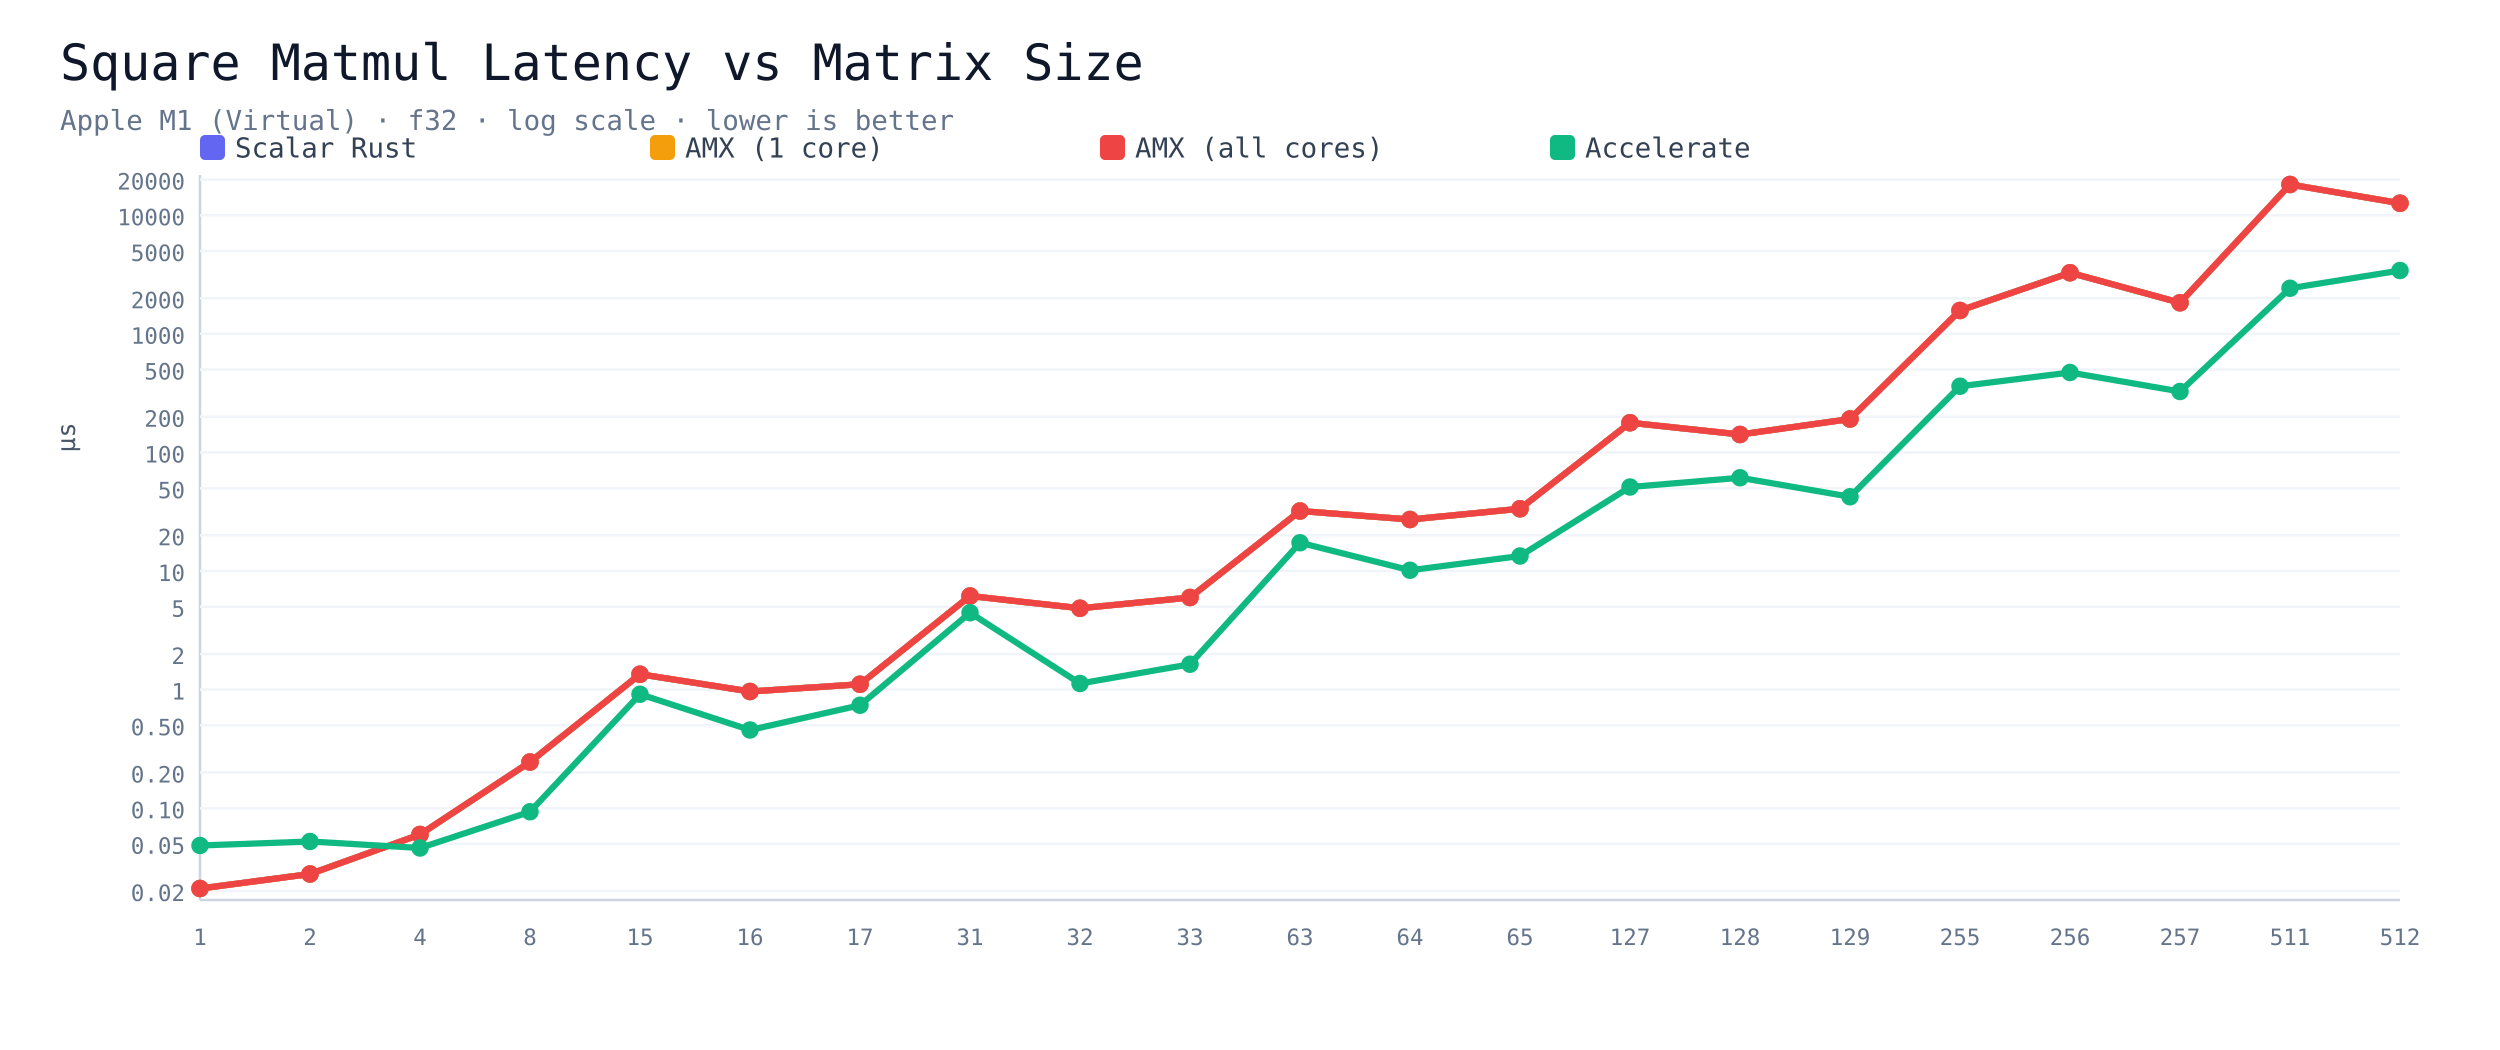
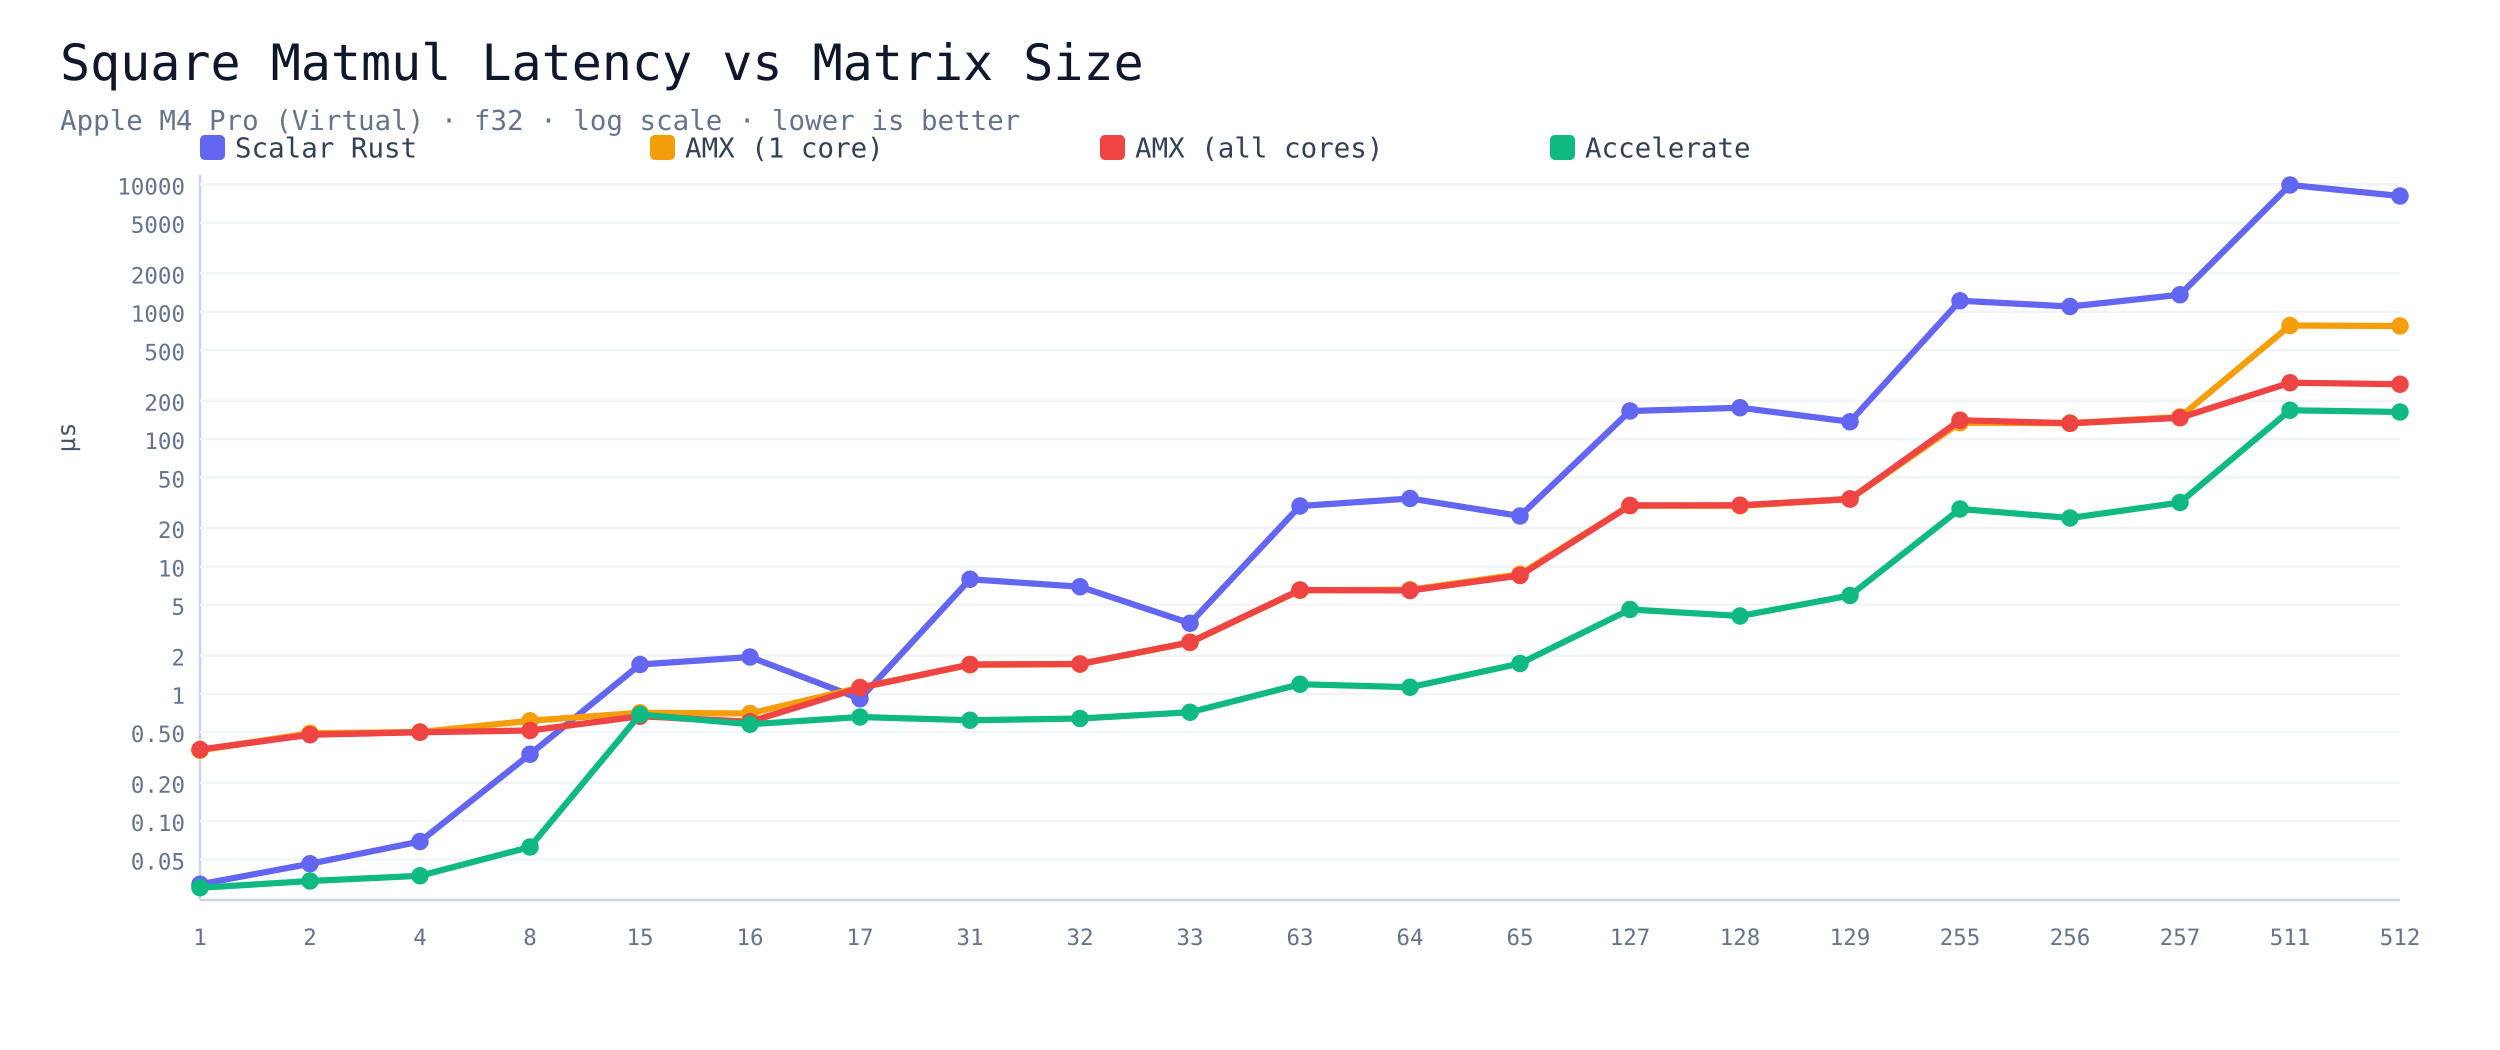
<svg xmlns="http://www.w3.org/2000/svg" viewBox="0 0 1000 420" width="100%" height="auto">
  <rect width="1000" height="420" fill="#ffffff" />
  <text x="24" y="32" font-size="20" font-family="Menlo,monospace" fill="#0f172a">Square Matmul Latency vs Matrix Size</text>
-   <text x="24" y="52" font-size="11" font-family="Menlo,monospace" fill="#64748b">Apple M1 (Virtual) · f32 · log scale · lower is better</text>
+   <text x="24" y="52" font-size="11" font-family="Menlo,monospace" fill="#64748b">Apple M4 Pro (Virtual) · f32 · log scale · lower is better</text>
  <rect x="80" y="54" width="10" height="10" rx="2" fill="#6366f1" />
  <text x="94" y="63" font-size="11" font-family="Menlo,monospace" fill="#334155">Scalar Rust</text>
  <rect x="260" y="54" width="10" height="10" rx="2" fill="#f59e0b" />
  <text x="274" y="63" font-size="11" font-family="Menlo,monospace" fill="#334155">AMX (1 core)</text>
  <rect x="440" y="54" width="10" height="10" rx="2" fill="#ef4444" />
  <text x="454" y="63" font-size="11" font-family="Menlo,monospace" fill="#334155">AMX (all cores)</text>
  <rect x="620" y="54" width="10" height="10" rx="2" fill="#10b981" />
  <text x="634" y="63" font-size="11" font-family="Menlo,monospace" fill="#334155">Accelerate</text>
  <line x1="80" y1="70" x2="80" y2="360" stroke="#cbd5e1" />
  <line x1="80" y1="360" x2="960" y2="360" stroke="#cbd5e1" />
-   <line x1="80" y1="356.4" x2="960" y2="356.4" stroke="#f1f5f9" />
-   <text x="74" y="360.4" font-size="9" font-family="Menlo,monospace" fill="#64748b" text-anchor="end">0.02</text>
-   <line x1="80" y1="337.5" x2="960" y2="337.5" stroke="#f1f5f9" />
-   <text x="74" y="341.5" font-size="9" font-family="Menlo,monospace" fill="#64748b" text-anchor="end">0.05</text>
-   <line x1="80" y1="323.3" x2="960" y2="323.3" stroke="#f1f5f9" />
-   <text x="74" y="327.3" font-size="9" font-family="Menlo,monospace" fill="#64748b" text-anchor="end">0.10</text>
-   <line x1="80" y1="309.0" x2="960" y2="309.0" stroke="#f1f5f9" />
-   <text x="74" y="313.0" font-size="9" font-family="Menlo,monospace" fill="#64748b" text-anchor="end">0.20</text>
-   <line x1="80" y1="290.1" x2="960" y2="290.1" stroke="#f1f5f9" />
-   <text x="74" y="294.1" font-size="9" font-family="Menlo,monospace" fill="#64748b" text-anchor="end">0.50</text>
-   <line x1="80" y1="275.8" x2="960" y2="275.8" stroke="#f1f5f9" />
-   <text x="74" y="279.8" font-size="9" font-family="Menlo,monospace" fill="#64748b" text-anchor="end">1</text>
-   <line x1="80" y1="261.6" x2="960" y2="261.6" stroke="#f1f5f9" />
-   <text x="74" y="265.6" font-size="9" font-family="Menlo,monospace" fill="#64748b" text-anchor="end">2</text>
-   <line x1="80" y1="242.7" x2="960" y2="242.7" stroke="#f1f5f9" />
-   <text x="74" y="246.7" font-size="9" font-family="Menlo,monospace" fill="#64748b" text-anchor="end">5</text>
-   <line x1="80" y1="228.4" x2="960" y2="228.4" stroke="#f1f5f9" />
-   <text x="74" y="232.4" font-size="9" font-family="Menlo,monospace" fill="#64748b" text-anchor="end">10</text>
-   <line x1="80" y1="214.1" x2="960" y2="214.1" stroke="#f1f5f9" />
-   <text x="74" y="218.1" font-size="9" font-family="Menlo,monospace" fill="#64748b" text-anchor="end">20</text>
-   <line x1="80" y1="195.3" x2="960" y2="195.3" stroke="#f1f5f9" />
-   <text x="74" y="199.3" font-size="9" font-family="Menlo,monospace" fill="#64748b" text-anchor="end">50</text>
-   <line x1="80" y1="181.0" x2="960" y2="181.0" stroke="#f1f5f9" />
-   <text x="74" y="185.0" font-size="9" font-family="Menlo,monospace" fill="#64748b" text-anchor="end">100</text>
-   <line x1="80" y1="166.7" x2="960" y2="166.7" stroke="#f1f5f9" />
-   <text x="74" y="170.7" font-size="9" font-family="Menlo,monospace" fill="#64748b" text-anchor="end">200</text>
-   <line x1="80" y1="147.8" x2="960" y2="147.8" stroke="#f1f5f9" />
-   <text x="74" y="151.8" font-size="9" font-family="Menlo,monospace" fill="#64748b" text-anchor="end">500</text>
-   <line x1="80" y1="133.5" x2="960" y2="133.5" stroke="#f1f5f9" />
-   <text x="74" y="137.5" font-size="9" font-family="Menlo,monospace" fill="#64748b" text-anchor="end">1000</text>
-   <line x1="80" y1="119.3" x2="960" y2="119.3" stroke="#f1f5f9" />
-   <text x="74" y="123.3" font-size="9" font-family="Menlo,monospace" fill="#64748b" text-anchor="end">2000</text>
-   <line x1="80" y1="100.4" x2="960" y2="100.4" stroke="#f1f5f9" />
-   <text x="74" y="104.4" font-size="9" font-family="Menlo,monospace" fill="#64748b" text-anchor="end">5000</text>
-   <line x1="80" y1="86.1" x2="960" y2="86.1" stroke="#f1f5f9" />
-   <text x="74" y="90.1" font-size="9" font-family="Menlo,monospace" fill="#64748b" text-anchor="end">10000</text>
-   <line x1="80" y1="71.8" x2="960" y2="71.8" stroke="#f1f5f9" />
-   <text x="74" y="75.8" font-size="9" font-family="Menlo,monospace" fill="#64748b" text-anchor="end">20000</text>
+   <line x1="80" y1="343.8" x2="960" y2="343.8" stroke="#f1f5f9" />
+   <text x="74" y="347.8" font-size="9" font-family="Menlo,monospace" fill="#64748b" text-anchor="end">0.05</text>
+   <line x1="80" y1="328.4" x2="960" y2="328.4" stroke="#f1f5f9" />
+   <text x="74" y="332.4" font-size="9" font-family="Menlo,monospace" fill="#64748b" text-anchor="end">0.10</text>
+   <line x1="80" y1="313.1" x2="960" y2="313.1" stroke="#f1f5f9" />
+   <text x="74" y="317.1" font-size="9" font-family="Menlo,monospace" fill="#64748b" text-anchor="end">0.20</text>
+   <line x1="80" y1="292.8" x2="960" y2="292.8" stroke="#f1f5f9" />
+   <text x="74" y="296.8" font-size="9" font-family="Menlo,monospace" fill="#64748b" text-anchor="end">0.50</text>
+   <line x1="80" y1="277.5" x2="960" y2="277.5" stroke="#f1f5f9" />
+   <text x="74" y="281.5" font-size="9" font-family="Menlo,monospace" fill="#64748b" text-anchor="end">1</text>
+   <line x1="80" y1="262.2" x2="960" y2="262.2" stroke="#f1f5f9" />
+   <text x="74" y="266.2" font-size="9" font-family="Menlo,monospace" fill="#64748b" text-anchor="end">2</text>
+   <line x1="80" y1="241.9" x2="960" y2="241.9" stroke="#f1f5f9" />
+   <text x="74" y="245.9" font-size="9" font-family="Menlo,monospace" fill="#64748b" text-anchor="end">5</text>
+   <line x1="80" y1="226.6" x2="960" y2="226.6" stroke="#f1f5f9" />
+   <text x="74" y="230.6" font-size="9" font-family="Menlo,monospace" fill="#64748b" text-anchor="end">10</text>
+   <line x1="80" y1="211.2" x2="960" y2="211.2" stroke="#f1f5f9" />
+   <text x="74" y="215.2" font-size="9" font-family="Menlo,monospace" fill="#64748b" text-anchor="end">20</text>
+   <line x1="80" y1="191.0" x2="960" y2="191.0" stroke="#f1f5f9" />
+   <text x="74" y="195.0" font-size="9" font-family="Menlo,monospace" fill="#64748b" text-anchor="end">50</text>
+   <line x1="80" y1="175.6" x2="960" y2="175.6" stroke="#f1f5f9" />
+   <text x="74" y="179.6" font-size="9" font-family="Menlo,monospace" fill="#64748b" text-anchor="end">100</text>
+   <line x1="80" y1="160.3" x2="960" y2="160.3" stroke="#f1f5f9" />
+   <text x="74" y="164.3" font-size="9" font-family="Menlo,monospace" fill="#64748b" text-anchor="end">200</text>
+   <line x1="80" y1="140.1" x2="960" y2="140.1" stroke="#f1f5f9" />
+   <text x="74" y="144.1" font-size="9" font-family="Menlo,monospace" fill="#64748b" text-anchor="end">500</text>
+   <line x1="80" y1="124.7" x2="960" y2="124.7" stroke="#f1f5f9" />
+   <text x="74" y="128.7" font-size="9" font-family="Menlo,monospace" fill="#64748b" text-anchor="end">1000</text>
+   <line x1="80" y1="109.4" x2="960" y2="109.4" stroke="#f1f5f9" />
+   <text x="74" y="113.4" font-size="9" font-family="Menlo,monospace" fill="#64748b" text-anchor="end">2000</text>
+   <line x1="80" y1="89.1" x2="960" y2="89.1" stroke="#f1f5f9" />
+   <text x="74" y="93.1" font-size="9" font-family="Menlo,monospace" fill="#64748b" text-anchor="end">5000</text>
+   <line x1="80" y1="73.8" x2="960" y2="73.8" stroke="#f1f5f9" />
+   <text x="74" y="77.8" font-size="9" font-family="Menlo,monospace" fill="#64748b" text-anchor="end">10000</text>
  <text x="80.0" y="378" font-size="9" font-family="Menlo,monospace" fill="#64748b" text-anchor="middle">1</text>
  <text x="124.0" y="378" font-size="9" font-family="Menlo,monospace" fill="#64748b" text-anchor="middle">2</text>
  <text x="168.0" y="378" font-size="9" font-family="Menlo,monospace" fill="#64748b" text-anchor="middle">4</text>
  <text x="212.0" y="378" font-size="9" font-family="Menlo,monospace" fill="#64748b" text-anchor="middle">8</text>
  <text x="256.0" y="378" font-size="9" font-family="Menlo,monospace" fill="#64748b" text-anchor="middle">15</text>
  <text x="300.0" y="378" font-size="9" font-family="Menlo,monospace" fill="#64748b" text-anchor="middle">16</text>
  <text x="344.0" y="378" font-size="9" font-family="Menlo,monospace" fill="#64748b" text-anchor="middle">17</text>
  <text x="388.0" y="378" font-size="9" font-family="Menlo,monospace" fill="#64748b" text-anchor="middle">31</text>
  <text x="432.0" y="378" font-size="9" font-family="Menlo,monospace" fill="#64748b" text-anchor="middle">32</text>
  <text x="476.0" y="378" font-size="9" font-family="Menlo,monospace" fill="#64748b" text-anchor="middle">33</text>
  <text x="520.0" y="378" font-size="9" font-family="Menlo,monospace" fill="#64748b" text-anchor="middle">63</text>
  <text x="564.0" y="378" font-size="9" font-family="Menlo,monospace" fill="#64748b" text-anchor="middle">64</text>
  <text x="608.0" y="378" font-size="9" font-family="Menlo,monospace" fill="#64748b" text-anchor="middle">65</text>
  <text x="652.0" y="378" font-size="9" font-family="Menlo,monospace" fill="#64748b" text-anchor="middle">127</text>
  <text x="696.0" y="378" font-size="9" font-family="Menlo,monospace" fill="#64748b" text-anchor="middle">128</text>
  <text x="740.0" y="378" font-size="9" font-family="Menlo,monospace" fill="#64748b" text-anchor="middle">129</text>
  <text x="784.0" y="378" font-size="9" font-family="Menlo,monospace" fill="#64748b" text-anchor="middle">255</text>
  <text x="828.0" y="378" font-size="9" font-family="Menlo,monospace" fill="#64748b" text-anchor="middle">256</text>
  <text x="872.0" y="378" font-size="9" font-family="Menlo,monospace" fill="#64748b" text-anchor="middle">257</text>
  <text x="916.0" y="378" font-size="9" font-family="Menlo,monospace" fill="#64748b" text-anchor="middle">511</text>
  <text x="960.0" y="378" font-size="9" font-family="Menlo,monospace" fill="#64748b" text-anchor="middle">512</text>
-   <polyline points="80.0,355.4 124.0,349.6 168.0,333.8 212.0,304.8 256.0,269.7 300.0,276.6 344.0,273.7 388.0,238.4 432.0,243.3 476.0,239.0 520.0,204.4 564.0,207.8 608.0,203.5 652.0,169.1 696.0,173.8 740.0,167.6 784.0,124.2 828.0,109.1 872.0,121.1 916.0,73.8 960.0,81.3" fill="none" stroke="#6366f1" stroke-width="2.5" />
-   <circle cx="80.0" cy="355.4" r="3.5" fill="#6366f1" />
-   <circle cx="124.0" cy="349.6" r="3.5" fill="#6366f1" />
-   <circle cx="168.0" cy="333.8" r="3.5" fill="#6366f1" />
-   <circle cx="212.0" cy="304.8" r="3.5" fill="#6366f1" />
-   <circle cx="256.0" cy="269.7" r="3.5" fill="#6366f1" />
-   <circle cx="300.0" cy="276.6" r="3.5" fill="#6366f1" />
-   <circle cx="344.0" cy="273.7" r="3.5" fill="#6366f1" />
-   <circle cx="388.0" cy="238.4" r="3.5" fill="#6366f1" />
-   <circle cx="432.0" cy="243.3" r="3.5" fill="#6366f1" />
-   <circle cx="476.0" cy="239.0" r="3.5" fill="#6366f1" />
-   <circle cx="520.0" cy="204.4" r="3.5" fill="#6366f1" />
-   <circle cx="564.0" cy="207.8" r="3.5" fill="#6366f1" />
-   <circle cx="608.0" cy="203.5" r="3.5" fill="#6366f1" />
-   <circle cx="652.0" cy="169.1" r="3.5" fill="#6366f1" />
-   <circle cx="696.0" cy="173.8" r="3.5" fill="#6366f1" />
-   <circle cx="740.0" cy="167.6" r="3.5" fill="#6366f1" />
-   <circle cx="784.0" cy="124.2" r="3.5" fill="#6366f1" />
-   <circle cx="828.0" cy="109.1" r="3.5" fill="#6366f1" />
-   <circle cx="872.0" cy="121.1" r="3.5" fill="#6366f1" />
-   <circle cx="916.0" cy="73.8" r="3.5" fill="#6366f1" />
-   <circle cx="960.0" cy="81.3" r="3.5" fill="#6366f1" />
-   <polyline points="80.0,355.4 124.0,349.6 168.0,333.8 212.0,304.8 256.0,269.7 300.0,276.6 344.0,273.7 388.0,238.4 432.0,243.3 476.0,239.0 520.0,204.4 564.0,207.8 608.0,203.5 652.0,169.1 696.0,173.8 740.0,167.6 784.0,124.2 828.0,109.1 872.0,121.1 916.0,73.8 960.0,81.3" fill="none" stroke="#f59e0b" stroke-width="2.5" />
-   <circle cx="80.0" cy="355.4" r="3.5" fill="#f59e0b" />
-   <circle cx="124.0" cy="349.6" r="3.5" fill="#f59e0b" />
-   <circle cx="168.0" cy="333.8" r="3.5" fill="#f59e0b" />
-   <circle cx="212.0" cy="304.8" r="3.5" fill="#f59e0b" />
-   <circle cx="256.0" cy="269.7" r="3.5" fill="#f59e0b" />
-   <circle cx="300.0" cy="276.6" r="3.5" fill="#f59e0b" />
-   <circle cx="344.0" cy="273.7" r="3.5" fill="#f59e0b" />
-   <circle cx="388.0" cy="238.4" r="3.5" fill="#f59e0b" />
-   <circle cx="432.0" cy="243.3" r="3.5" fill="#f59e0b" />
-   <circle cx="476.0" cy="239.0" r="3.5" fill="#f59e0b" />
-   <circle cx="520.0" cy="204.4" r="3.5" fill="#f59e0b" />
-   <circle cx="564.0" cy="207.8" r="3.5" fill="#f59e0b" />
-   <circle cx="608.0" cy="203.5" r="3.5" fill="#f59e0b" />
-   <circle cx="652.0" cy="169.1" r="3.5" fill="#f59e0b" />
-   <circle cx="696.0" cy="173.8" r="3.5" fill="#f59e0b" />
-   <circle cx="740.0" cy="167.6" r="3.5" fill="#f59e0b" />
-   <circle cx="784.0" cy="124.2" r="3.5" fill="#f59e0b" />
-   <circle cx="828.0" cy="109.1" r="3.5" fill="#f59e0b" />
-   <circle cx="872.0" cy="121.1" r="3.5" fill="#f59e0b" />
-   <circle cx="916.0" cy="73.8" r="3.5" fill="#f59e0b" />
-   <circle cx="960.0" cy="81.3" r="3.5" fill="#f59e0b" />
-   <polyline points="80.0,355.4 124.0,349.6 168.0,333.8 212.0,304.8 256.0,269.7 300.0,276.6 344.0,273.7 388.0,238.4 432.0,243.3 476.0,239.0 520.0,204.4 564.0,207.8 608.0,203.5 652.0,169.1 696.0,173.8 740.0,167.6 784.0,124.2 828.0,109.1 872.0,121.1 916.0,73.8 960.0,81.3" fill="none" stroke="#ef4444" stroke-width="2.5" />
-   <circle cx="80.0" cy="355.4" r="3.5" fill="#ef4444" />
-   <circle cx="124.0" cy="349.6" r="3.5" fill="#ef4444" />
-   <circle cx="168.0" cy="333.8" r="3.5" fill="#ef4444" />
-   <circle cx="212.0" cy="304.8" r="3.5" fill="#ef4444" />
-   <circle cx="256.0" cy="269.7" r="3.5" fill="#ef4444" />
-   <circle cx="300.0" cy="276.6" r="3.5" fill="#ef4444" />
-   <circle cx="344.0" cy="273.7" r="3.5" fill="#ef4444" />
-   <circle cx="388.0" cy="238.4" r="3.5" fill="#ef4444" />
-   <circle cx="432.0" cy="243.3" r="3.5" fill="#ef4444" />
-   <circle cx="476.0" cy="239.0" r="3.5" fill="#ef4444" />
-   <circle cx="520.0" cy="204.4" r="3.5" fill="#ef4444" />
-   <circle cx="564.0" cy="207.8" r="3.5" fill="#ef4444" />
-   <circle cx="608.0" cy="203.5" r="3.5" fill="#ef4444" />
-   <circle cx="652.0" cy="169.1" r="3.5" fill="#ef4444" />
-   <circle cx="696.0" cy="173.8" r="3.5" fill="#ef4444" />
-   <circle cx="740.0" cy="167.6" r="3.5" fill="#ef4444" />
-   <circle cx="784.0" cy="124.2" r="3.5" fill="#ef4444" />
-   <circle cx="828.0" cy="109.1" r="3.5" fill="#ef4444" />
-   <circle cx="872.0" cy="121.1" r="3.5" fill="#ef4444" />
-   <circle cx="916.0" cy="73.8" r="3.5" fill="#ef4444" />
-   <circle cx="960.0" cy="81.3" r="3.5" fill="#ef4444" />
-   <polyline points="80.0,338.2 124.0,336.6 168.0,339.2 212.0,324.7 256.0,277.7 300.0,292.0 344.0,282.1 388.0,245.1 432.0,273.4 476.0,265.7 520.0,217.1 564.0,228.1 608.0,222.4 652.0,194.8 696.0,191.1 740.0,198.7 784.0,154.5 828.0,149.0 872.0,156.6 916.0,115.3 960.0,108.2" fill="none" stroke="#10b981" stroke-width="2.5" />
-   <circle cx="80.0" cy="338.2" r="3.5" fill="#10b981" />
-   <circle cx="124.0" cy="336.6" r="3.5" fill="#10b981" />
-   <circle cx="168.0" cy="339.2" r="3.5" fill="#10b981" />
-   <circle cx="212.0" cy="324.7" r="3.5" fill="#10b981" />
-   <circle cx="256.0" cy="277.7" r="3.5" fill="#10b981" />
-   <circle cx="300.0" cy="292.0" r="3.5" fill="#10b981" />
-   <circle cx="344.0" cy="282.1" r="3.5" fill="#10b981" />
-   <circle cx="388.0" cy="245.1" r="3.5" fill="#10b981" />
-   <circle cx="432.0" cy="273.4" r="3.5" fill="#10b981" />
-   <circle cx="476.0" cy="265.7" r="3.5" fill="#10b981" />
-   <circle cx="520.0" cy="217.1" r="3.5" fill="#10b981" />
-   <circle cx="564.0" cy="228.1" r="3.5" fill="#10b981" />
-   <circle cx="608.0" cy="222.4" r="3.5" fill="#10b981" />
-   <circle cx="652.0" cy="194.8" r="3.5" fill="#10b981" />
-   <circle cx="696.0" cy="191.1" r="3.5" fill="#10b981" />
-   <circle cx="740.0" cy="198.7" r="3.5" fill="#10b981" />
-   <circle cx="784.0" cy="154.5" r="3.5" fill="#10b981" />
-   <circle cx="828.0" cy="149.0" r="3.5" fill="#10b981" />
-   <circle cx="872.0" cy="156.6" r="3.5" fill="#10b981" />
-   <circle cx="916.0" cy="115.3" r="3.5" fill="#10b981" />
-   <circle cx="960.0" cy="108.2" r="3.5" fill="#10b981" />
+   <polyline points="80.0,353.7 124.0,345.5 168.0,336.6 212.0,301.7 256.0,265.8 300.0,262.8 344.0,279.5 388.0,231.7 432.0,234.7 476.0,249.3 520.0,202.4 564.0,199.4 608.0,206.4 652.0,164.4 696.0,163.1 740.0,168.7 784.0,120.3 828.0,122.6 872.0,117.9 916.0,74.0 960.0,78.4" fill="none" stroke="#6366f1" stroke-width="2.5" />
+   <circle cx="80.0" cy="353.7" r="3.5" fill="#6366f1" />
+   <circle cx="124.0" cy="345.5" r="3.5" fill="#6366f1" />
+   <circle cx="168.0" cy="336.6" r="3.5" fill="#6366f1" />
+   <circle cx="212.0" cy="301.7" r="3.5" fill="#6366f1" />
+   <circle cx="256.0" cy="265.8" r="3.5" fill="#6366f1" />
+   <circle cx="300.0" cy="262.8" r="3.5" fill="#6366f1" />
+   <circle cx="344.0" cy="279.5" r="3.5" fill="#6366f1" />
+   <circle cx="388.0" cy="231.7" r="3.5" fill="#6366f1" />
+   <circle cx="432.0" cy="234.7" r="3.5" fill="#6366f1" />
+   <circle cx="476.0" cy="249.3" r="3.5" fill="#6366f1" />
+   <circle cx="520.0" cy="202.4" r="3.5" fill="#6366f1" />
+   <circle cx="564.0" cy="199.4" r="3.5" fill="#6366f1" />
+   <circle cx="608.0" cy="206.4" r="3.5" fill="#6366f1" />
+   <circle cx="652.0" cy="164.4" r="3.5" fill="#6366f1" />
+   <circle cx="696.0" cy="163.1" r="3.5" fill="#6366f1" />
+   <circle cx="740.0" cy="168.7" r="3.5" fill="#6366f1" />
+   <circle cx="784.0" cy="120.3" r="3.5" fill="#6366f1" />
+   <circle cx="828.0" cy="122.6" r="3.5" fill="#6366f1" />
+   <circle cx="872.0" cy="117.9" r="3.5" fill="#6366f1" />
+   <circle cx="916.0" cy="74.0" r="3.5" fill="#6366f1" />
+   <circle cx="960.0" cy="78.4" r="3.5" fill="#6366f1" />
+   <polyline points="80.0,300.1 124.0,293.3 168.0,292.8 212.0,288.3 256.0,285.1 300.0,285.4 344.0,275.0 388.0,265.9 432.0,265.6 476.0,257.0 520.0,236.1 564.0,235.9 608.0,229.7 652.0,202.2 696.0,202.3 740.0,199.6 784.0,169.1 828.0,169.3 872.0,166.8 916.0,130.2 960.0,130.4" fill="none" stroke="#f59e0b" stroke-width="2.5" />
+   <circle cx="80.0" cy="300.1" r="3.5" fill="#f59e0b" />
+   <circle cx="124.0" cy="293.3" r="3.5" fill="#f59e0b" />
+   <circle cx="168.0" cy="292.8" r="3.5" fill="#f59e0b" />
+   <circle cx="212.0" cy="288.3" r="3.5" fill="#f59e0b" />
+   <circle cx="256.0" cy="285.1" r="3.5" fill="#f59e0b" />
+   <circle cx="300.0" cy="285.4" r="3.5" fill="#f59e0b" />
+   <circle cx="344.0" cy="275.0" r="3.5" fill="#f59e0b" />
+   <circle cx="388.0" cy="265.9" r="3.5" fill="#f59e0b" />
+   <circle cx="432.0" cy="265.6" r="3.5" fill="#f59e0b" />
+   <circle cx="476.0" cy="257.0" r="3.5" fill="#f59e0b" />
+   <circle cx="520.0" cy="236.1" r="3.5" fill="#f59e0b" />
+   <circle cx="564.0" cy="235.9" r="3.5" fill="#f59e0b" />
+   <circle cx="608.0" cy="229.7" r="3.5" fill="#f59e0b" />
+   <circle cx="652.0" cy="202.2" r="3.5" fill="#f59e0b" />
+   <circle cx="696.0" cy="202.3" r="3.5" fill="#f59e0b" />
+   <circle cx="740.0" cy="199.6" r="3.5" fill="#f59e0b" />
+   <circle cx="784.0" cy="169.1" r="3.5" fill="#f59e0b" />
+   <circle cx="828.0" cy="169.3" r="3.5" fill="#f59e0b" />
+   <circle cx="872.0" cy="166.8" r="3.5" fill="#f59e0b" />
+   <circle cx="916.0" cy="130.2" r="3.5" fill="#f59e0b" />
+   <circle cx="960.0" cy="130.4" r="3.5" fill="#f59e0b" />
+   <polyline points="80.0,299.8 124.0,293.9 168.0,292.9 212.0,292.2 256.0,286.5 300.0,288.7 344.0,275.1 388.0,265.8 432.0,265.6 476.0,256.9 520.0,236.0 564.0,236.2 608.0,230.2 652.0,202.2 696.0,202.1 740.0,199.6 784.0,168.1 828.0,169.3 872.0,167.1 916.0,153.1 960.0,153.7" fill="none" stroke="#ef4444" stroke-width="2.5" />
+   <circle cx="80.0" cy="299.8" r="3.5" fill="#ef4444" />
+   <circle cx="124.0" cy="293.9" r="3.5" fill="#ef4444" />
+   <circle cx="168.0" cy="292.9" r="3.5" fill="#ef4444" />
+   <circle cx="212.0" cy="292.2" r="3.5" fill="#ef4444" />
+   <circle cx="256.0" cy="286.5" r="3.5" fill="#ef4444" />
+   <circle cx="300.0" cy="288.7" r="3.5" fill="#ef4444" />
+   <circle cx="344.0" cy="275.1" r="3.5" fill="#ef4444" />
+   <circle cx="388.0" cy="265.8" r="3.5" fill="#ef4444" />
+   <circle cx="432.0" cy="265.6" r="3.5" fill="#ef4444" />
+   <circle cx="476.0" cy="256.9" r="3.5" fill="#ef4444" />
+   <circle cx="520.0" cy="236.0" r="3.5" fill="#ef4444" />
+   <circle cx="564.0" cy="236.2" r="3.5" fill="#ef4444" />
+   <circle cx="608.0" cy="230.2" r="3.5" fill="#ef4444" />
+   <circle cx="652.0" cy="202.2" r="3.5" fill="#ef4444" />
+   <circle cx="696.0" cy="202.1" r="3.5" fill="#ef4444" />
+   <circle cx="740.0" cy="199.6" r="3.5" fill="#ef4444" />
+   <circle cx="784.0" cy="168.1" r="3.5" fill="#ef4444" />
+   <circle cx="828.0" cy="169.3" r="3.5" fill="#ef4444" />
+   <circle cx="872.0" cy="167.1" r="3.5" fill="#ef4444" />
+   <circle cx="916.0" cy="153.1" r="3.5" fill="#ef4444" />
+   <circle cx="960.0" cy="153.7" r="3.5" fill="#ef4444" />
+   <polyline points="80.0,355.1 124.0,352.4 168.0,350.3 212.0,338.8 256.0,285.8 300.0,289.7 344.0,286.8 388.0,288.1 432.0,287.4 476.0,284.9 520.0,273.7 564.0,274.9 608.0,265.4 652.0,243.8 696.0,246.4 740.0,238.2 784.0,203.6 828.0,207.2 872.0,201.0 916.0,164.1 960.0,164.8" fill="none" stroke="#10b981" stroke-width="2.5" />
+   <circle cx="80.0" cy="355.1" r="3.5" fill="#10b981" />
+   <circle cx="124.0" cy="352.4" r="3.5" fill="#10b981" />
+   <circle cx="168.0" cy="350.3" r="3.5" fill="#10b981" />
+   <circle cx="212.0" cy="338.8" r="3.5" fill="#10b981" />
+   <circle cx="256.0" cy="285.8" r="3.5" fill="#10b981" />
+   <circle cx="300.0" cy="289.7" r="3.5" fill="#10b981" />
+   <circle cx="344.0" cy="286.8" r="3.5" fill="#10b981" />
+   <circle cx="388.0" cy="288.1" r="3.5" fill="#10b981" />
+   <circle cx="432.0" cy="287.4" r="3.5" fill="#10b981" />
+   <circle cx="476.0" cy="284.9" r="3.5" fill="#10b981" />
+   <circle cx="520.0" cy="273.7" r="3.5" fill="#10b981" />
+   <circle cx="564.0" cy="274.9" r="3.5" fill="#10b981" />
+   <circle cx="608.0" cy="265.4" r="3.5" fill="#10b981" />
+   <circle cx="652.0" cy="243.8" r="3.5" fill="#10b981" />
+   <circle cx="696.0" cy="246.4" r="3.5" fill="#10b981" />
+   <circle cx="740.0" cy="238.2" r="3.5" fill="#10b981" />
+   <circle cx="784.0" cy="203.6" r="3.5" fill="#10b981" />
+   <circle cx="828.0" cy="207.2" r="3.5" fill="#10b981" />
+   <circle cx="872.0" cy="201.0" r="3.5" fill="#10b981" />
+   <circle cx="916.0" cy="164.1" r="3.5" fill="#10b981" />
+   <circle cx="960.0" cy="164.8" r="3.5" fill="#10b981" />
  <text x="70" y="215" font-size="10" font-family="Menlo,monospace" fill="#475569" text-anchor="middle" transform="rotate(-90 30 215)">µs</text>
</svg>
